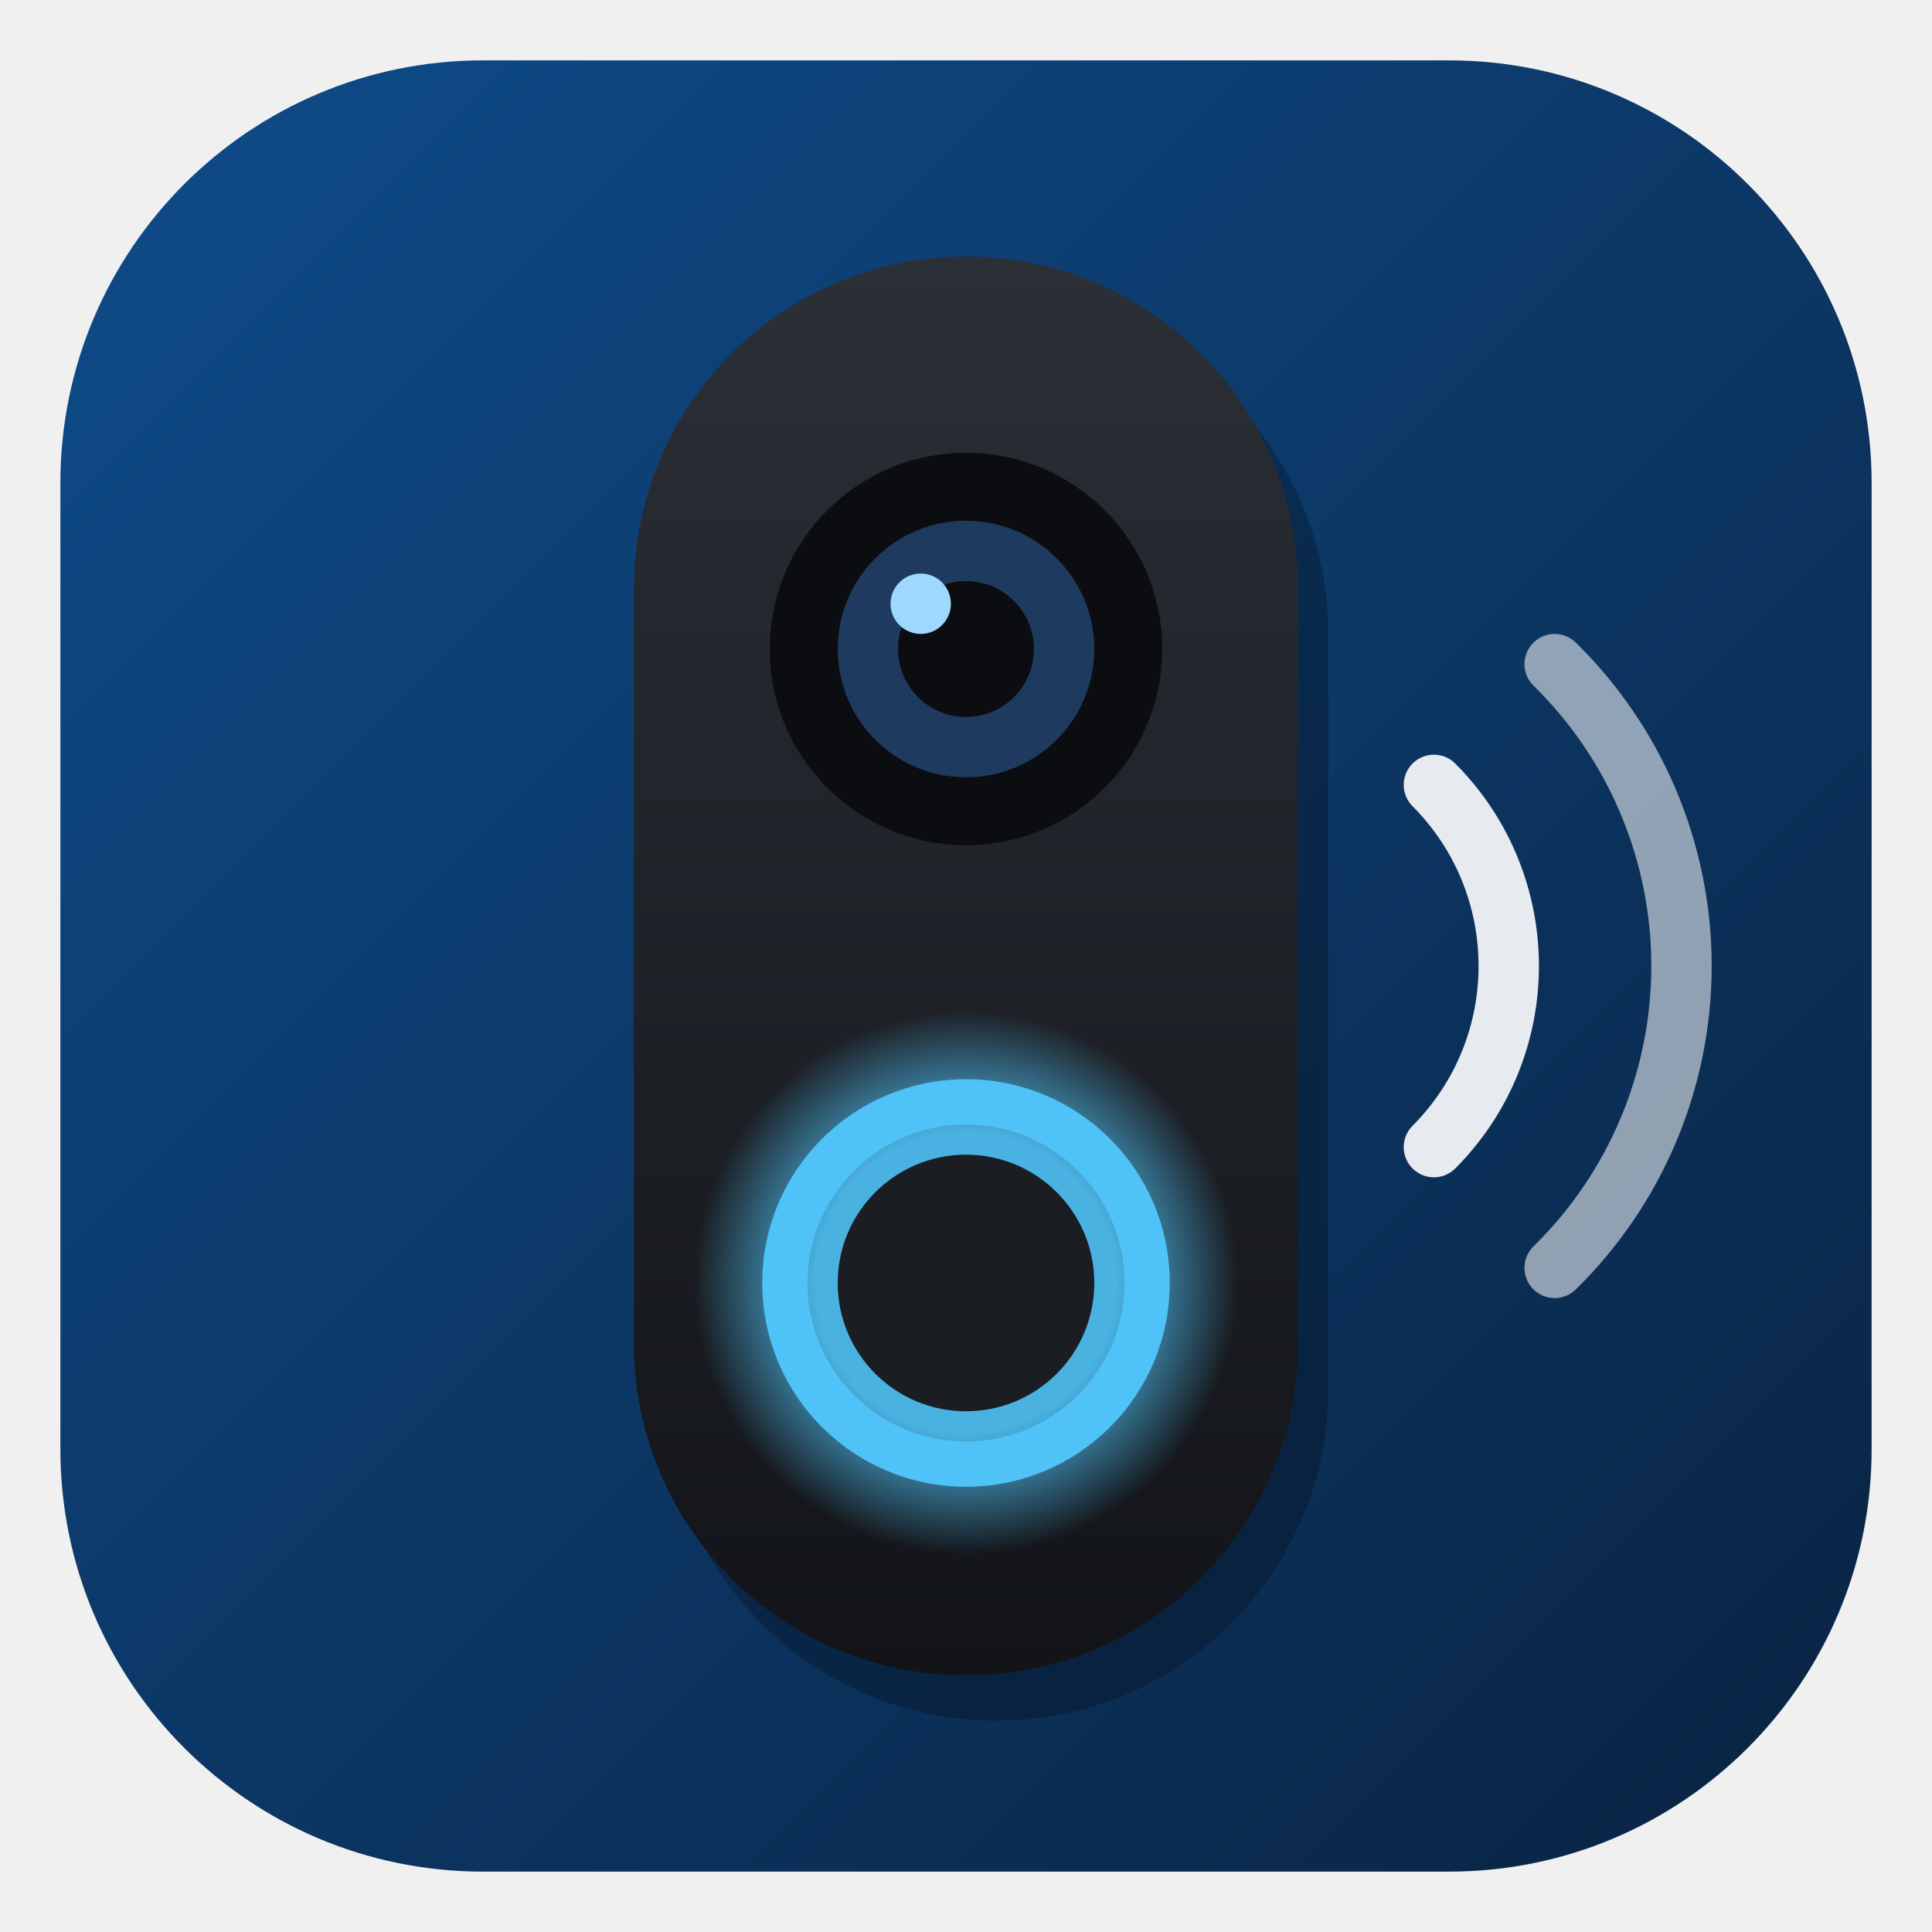
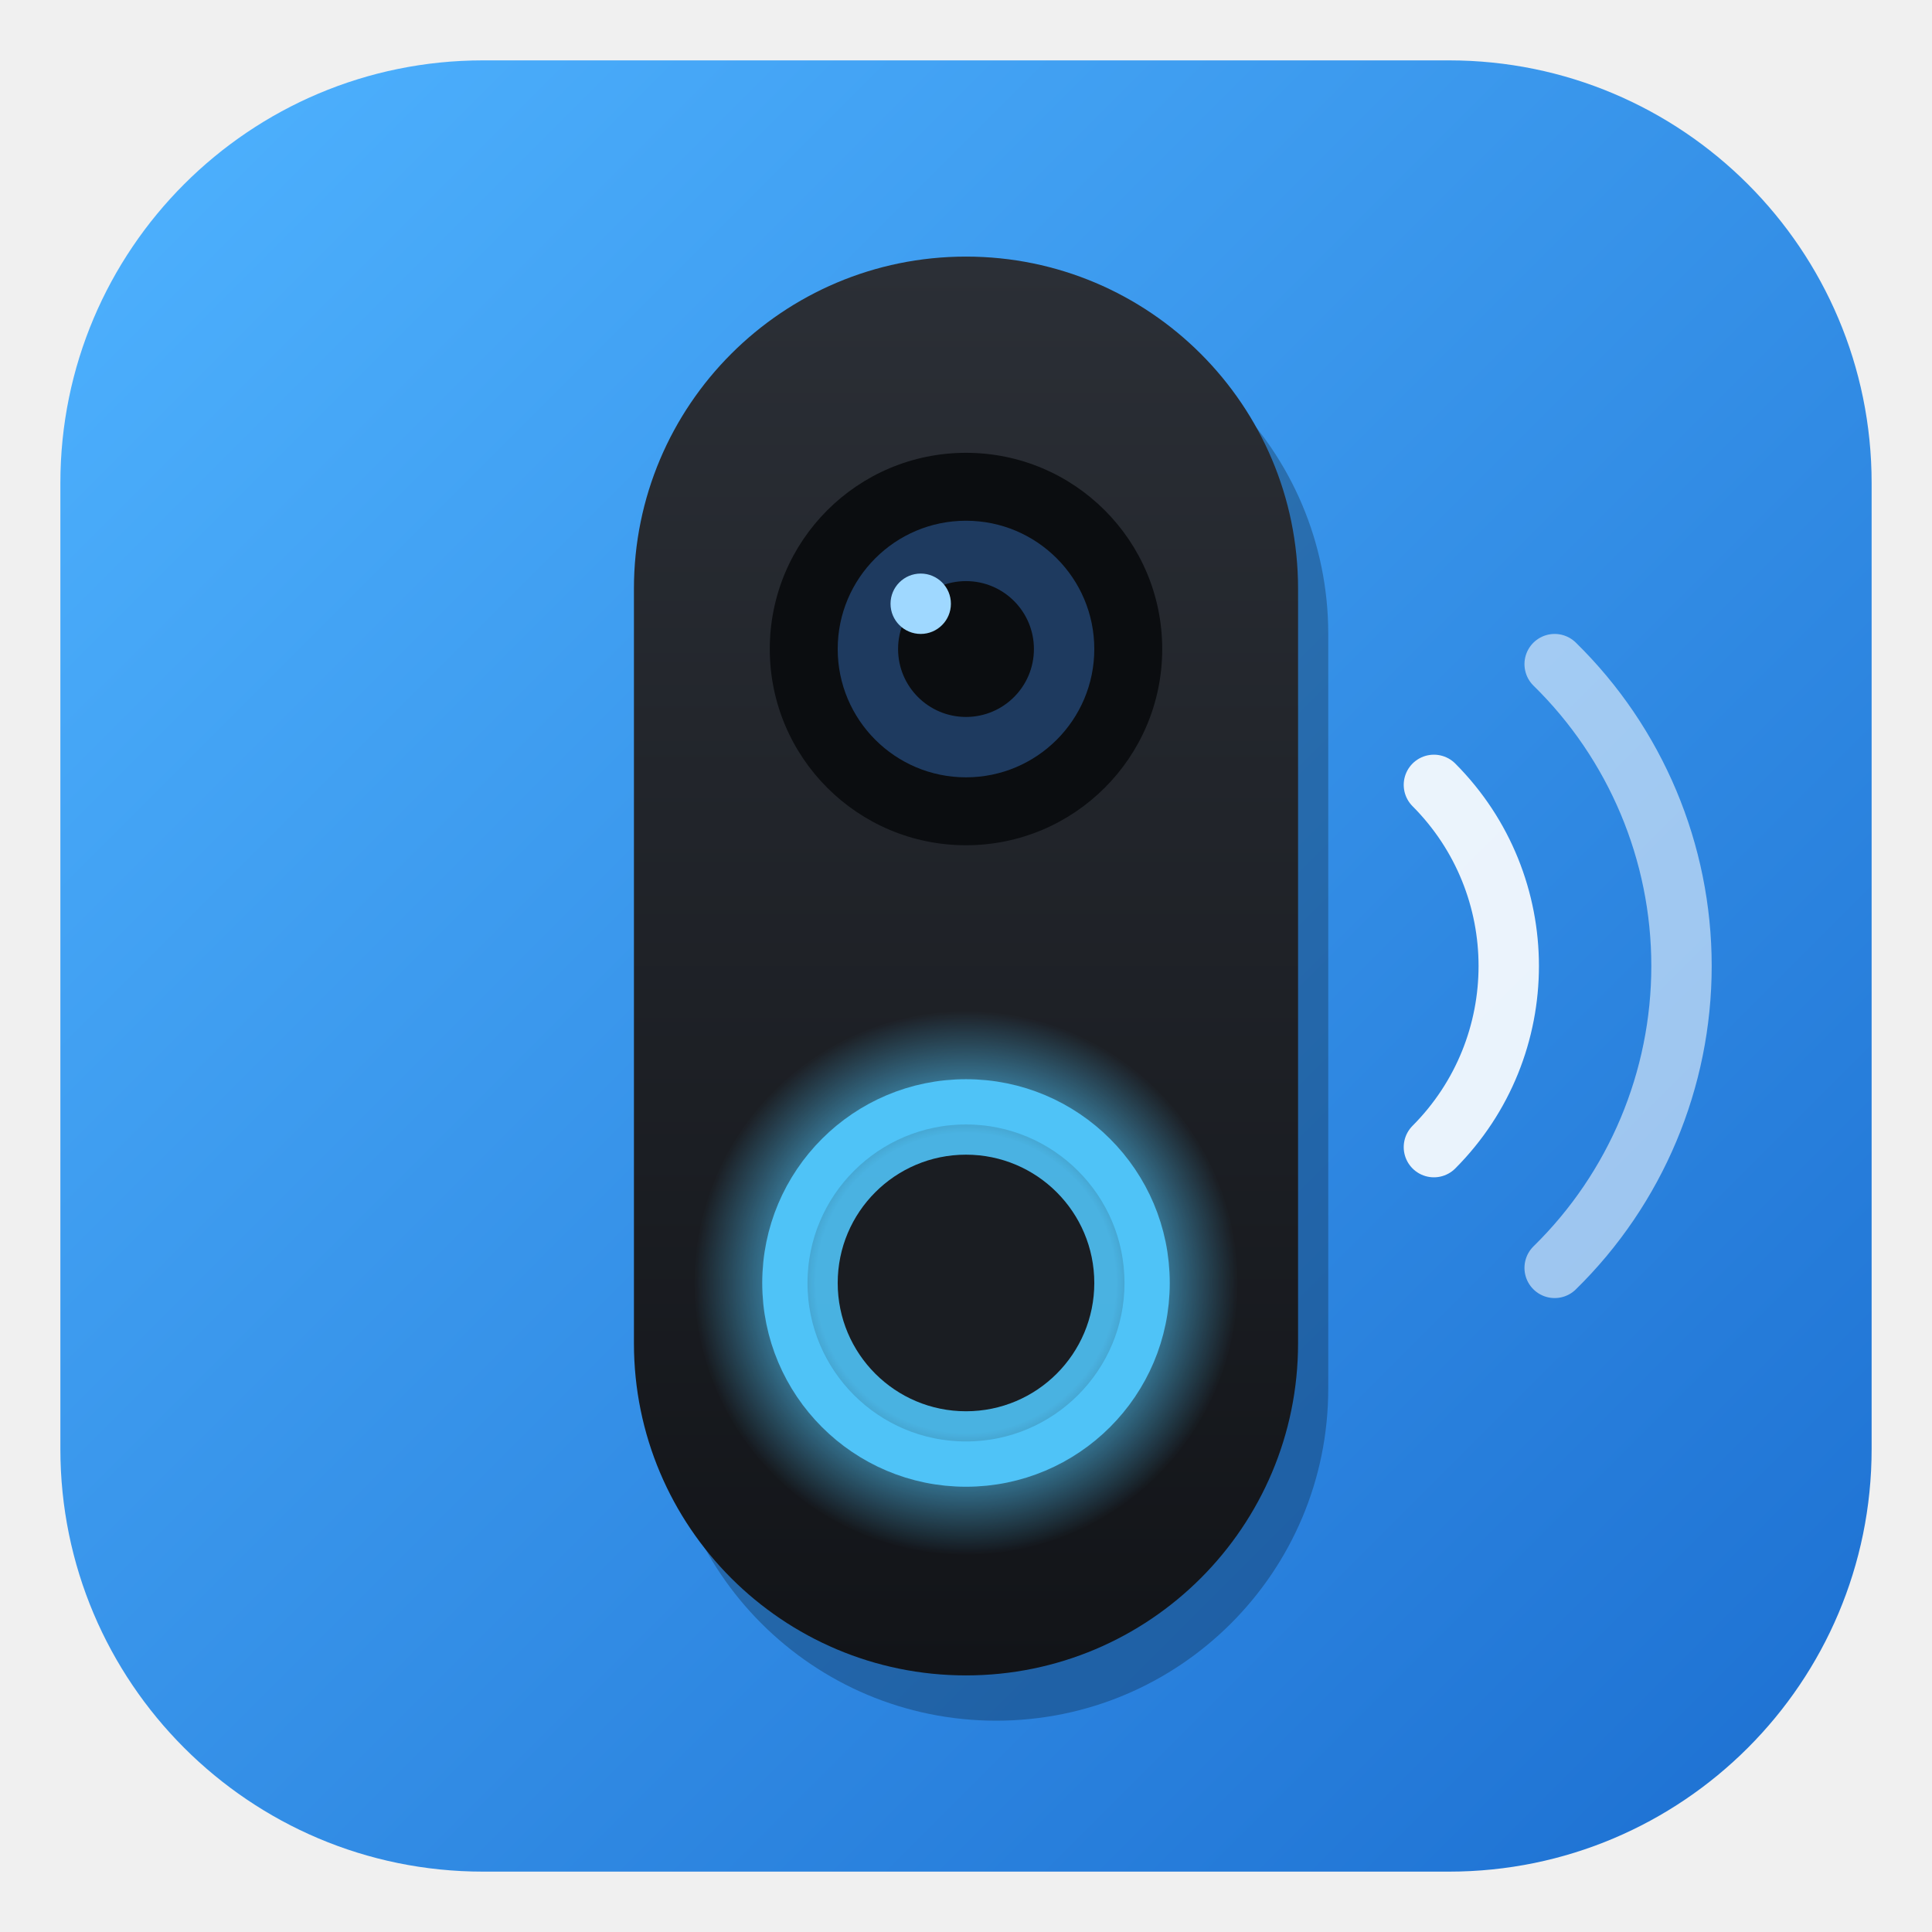
<svg xmlns="http://www.w3.org/2000/svg" width="256" height="256" viewBox="0 0 256 256">
  <defs>
    <linearGradient id="bg" x1="0" y1="0" x2="1" y2="1">
-       <stop offset="0" stop-color="#0E4C8A" />
-       <stop offset="1" stop-color="#0A2342" />
+       <stop offset="0" stop-color="#4FB3FF" />
+       <stop offset="1" stop-color="#1C6FD1" />
    </linearGradient>
    <linearGradient id="body" x1="0" y1="0" x2="0" y2="1">
      <stop offset="0" stop-color="#2B2F36" />
      <stop offset="1" stop-color="#121418" />
    </linearGradient>
    <radialGradient id="glow">
      <stop offset="0.55" stop-color="#4FC3F7" stop-opacity="0.9" />
      <stop offset="1" stop-color="#4FC3F7" stop-opacity="0" />
    </radialGradient>
  </defs>
  <rect x="8" y="8" width="240" height="240" rx="56" fill="url(#bg)" />
  <rect x="84" y="34" width="88" height="188" rx="44" fill="#000" opacity="0.25" transform="translate(4,6)" />
  <rect x="84" y="34" width="88" height="188" rx="44" fill="url(#body)" />
  <circle cx="128" cy="86" r="26" fill="#0B0D10" />
  <circle cx="128" cy="86" r="17" fill="#1E3A5F" />
  <circle cx="128" cy="86" r="9" fill="#0B0D10" />
  <circle cx="122" cy="80" r="4" fill="#9FD8FF" />
  <circle cx="128" cy="170" r="36" fill="url(#glow)" />
  <circle cx="128" cy="170" r="24" fill="none" stroke="#4FC3F7" stroke-width="6" />
  <circle cx="128" cy="170" r="17" fill="#1A1D22" />
  <path d="M190 104 a34 34 0 0 1 0 48" fill="none" stroke="#FFFFFF" stroke-width="8" stroke-linecap="round" opacity="0.9" />
  <path d="M206 88 a56 56 0 0 1 0 80" fill="none" stroke="#FFFFFF" stroke-width="8" stroke-linecap="round" opacity="0.55" />
</svg>
